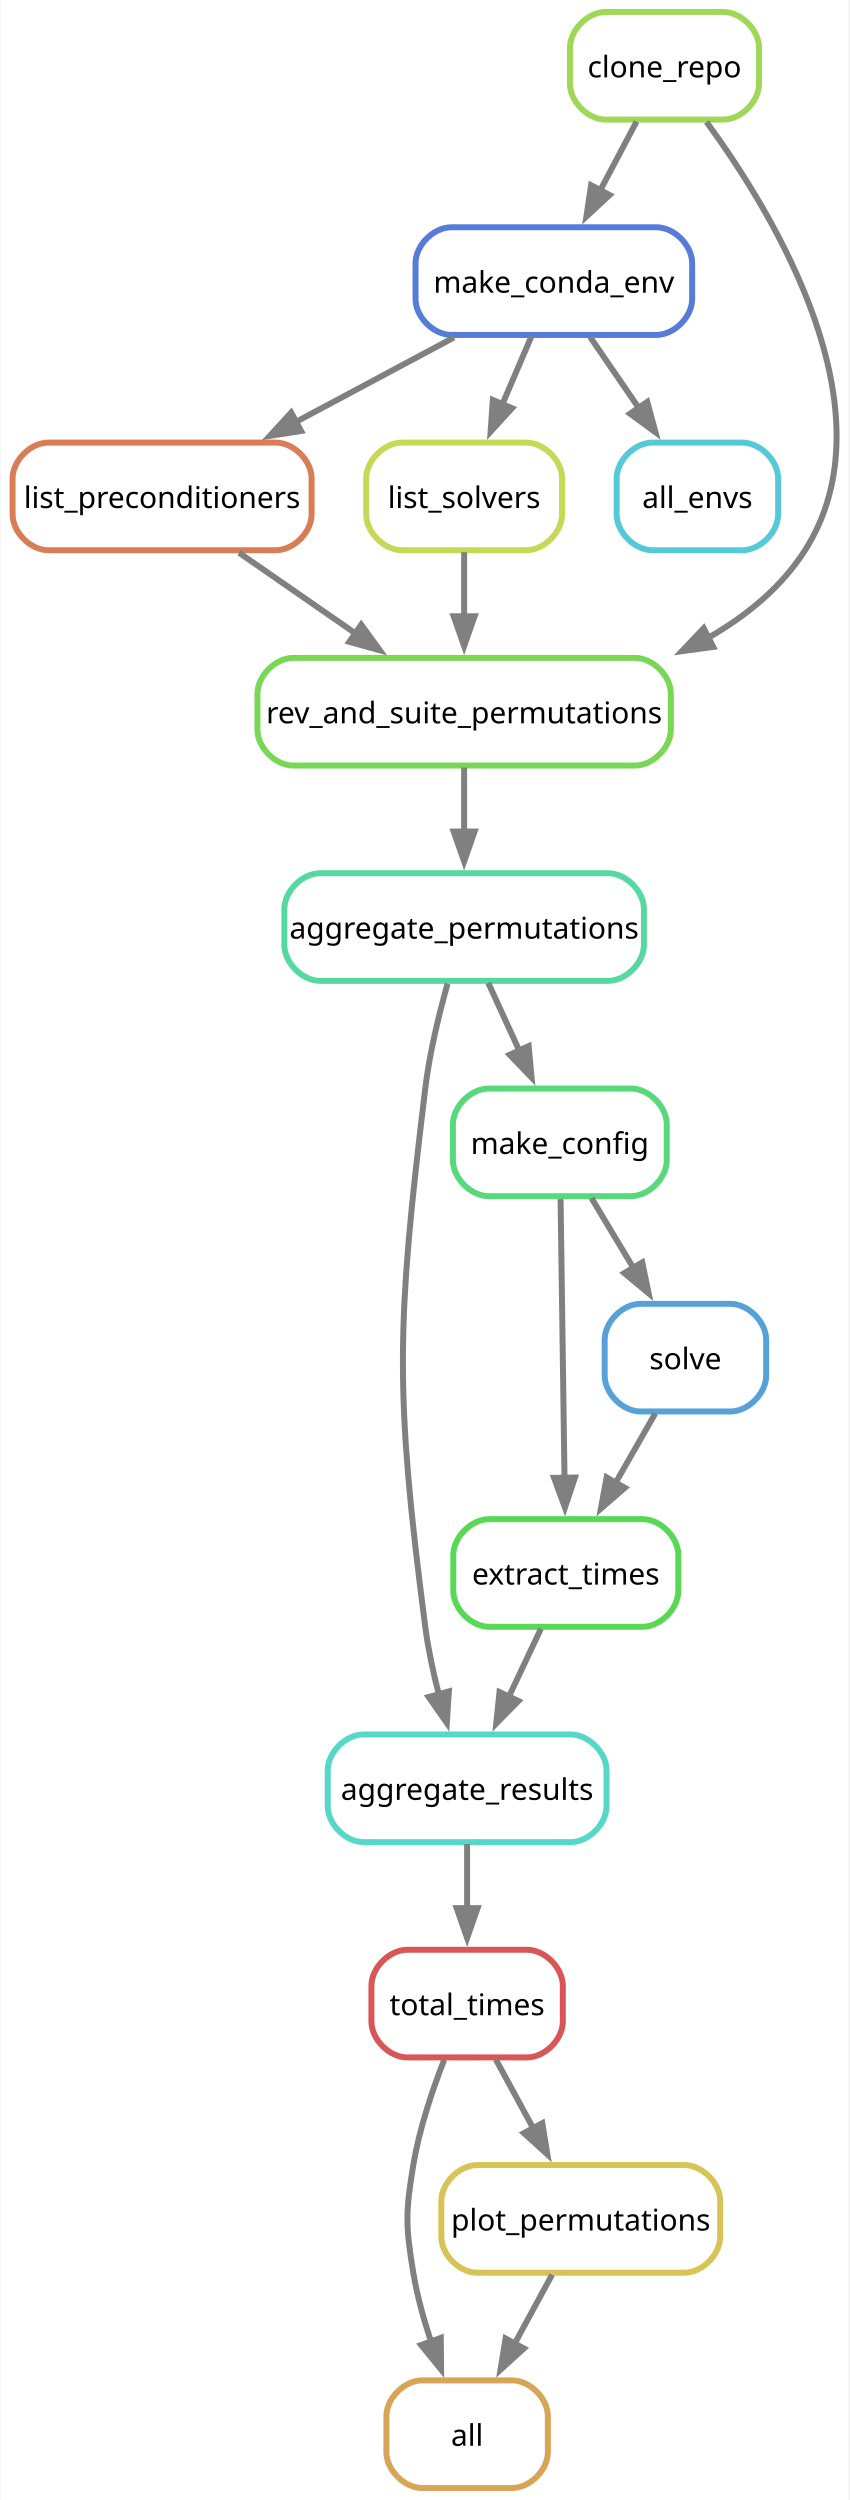
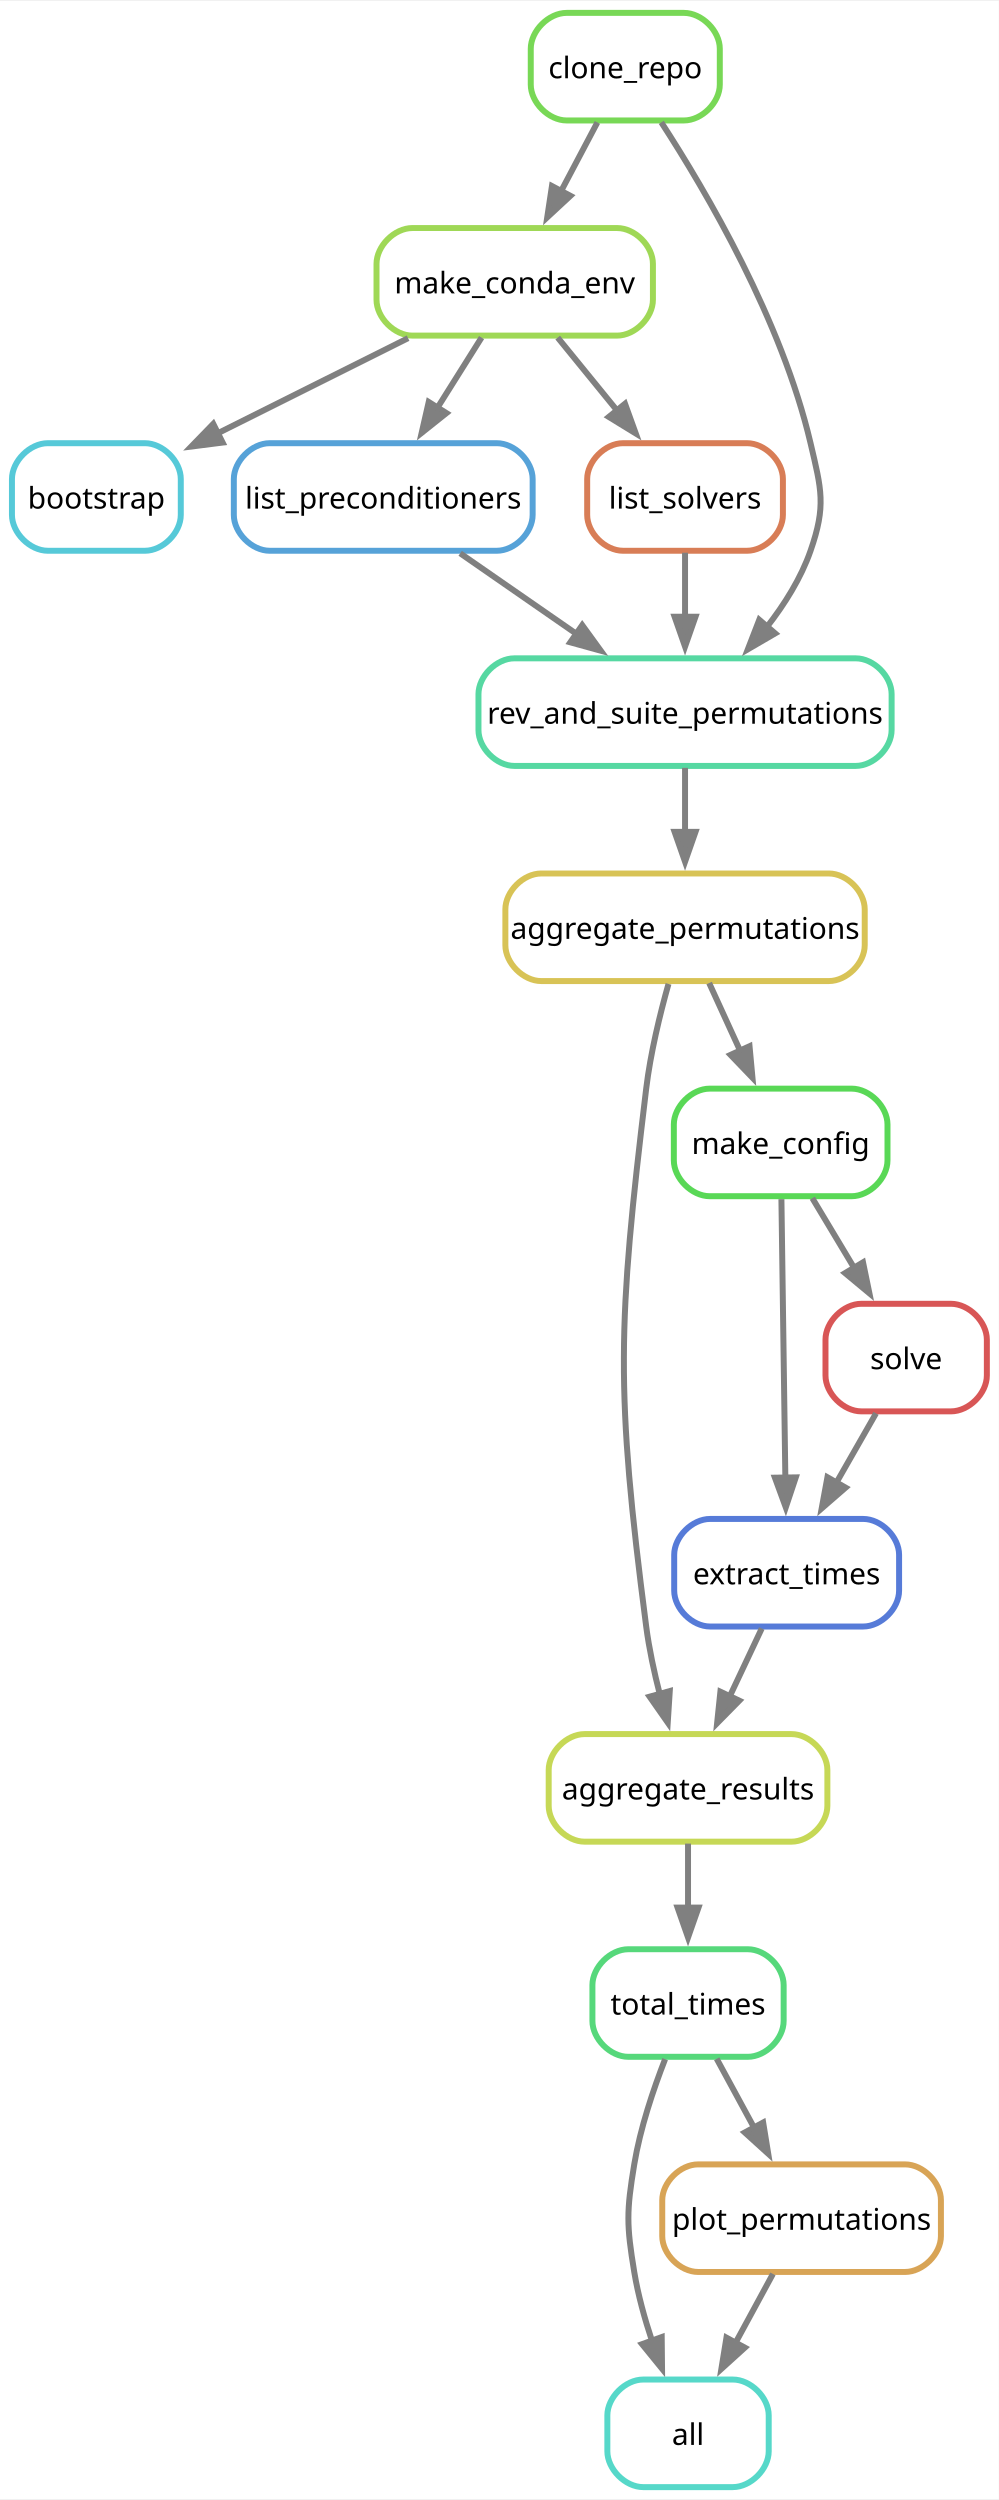
- <svg xmlns="http://www.w3.org/2000/svg" width="284pt" height="836pt" viewBox="0.00 0.00 283.59 836.00">
+ <svg xmlns="http://www.w3.org/2000/svg" width="334pt" height="836pt" viewBox="0.00 0.00 334.25 836.00">
  <g id="graph0" class="graph" transform="scale(1 1) rotate(0) translate(4 832)">
-     <polygon fill="white" stroke="none" points="-4,4 -4,-832 279.59,-832 279.59,4 -4,4" />
+     <polygon fill="white" stroke="none" points="-4,4 -4,-832 330.25,-832 330.25,4 -4,4" />
    <g id="node1" class="node">
-       <path fill="none" stroke="#d8a456" stroke-width="2" d="M167,-36C167,-36 137,-36 137,-36 131,-36 125,-30 125,-24 125,-24 125,-12 125,-12 125,-6 131,0 137,0 137,0 167,0 167,0 173,0 179,-6 179,-12 179,-12 179,-24 179,-24 179,-30 173,-36 167,-36" />
-       <text text-anchor="middle" x="152" y="-14.12" font-family="sans" font-size="10.00">all</text>
+       <path fill="none" stroke="#56c9d8" stroke-width="2" d="M44.5,-684C44.5,-684 12,-684 12,-684 6,-684 0,-678 0,-672 0,-672 0,-660 0,-660 0,-654 6,-648 12,-648 12,-648 44.5,-648 44.5,-648 50.5,-648 56.5,-654 56.5,-660 56.5,-660 56.5,-672 56.5,-672 56.5,-678 50.5,-684 44.5,-684" />
+       <text text-anchor="middle" x="28.25" y="-662.12" font-family="sans" font-size="10.00">bootstrap</text>
    </g>
    <g id="node2" class="node">
-       <path fill="none" stroke="#d85656" stroke-width="2" d="M172,-180C172,-180 132,-180 132,-180 126,-180 120,-174 120,-168 120,-168 120,-156 120,-156 120,-150 126,-144 132,-144 132,-144 172,-144 172,-144 178,-144 184,-150 184,-156 184,-156 184,-168 184,-168 184,-174 178,-180 172,-180" />
-       <text text-anchor="middle" x="152" y="-158.12" font-family="sans" font-size="10.00">total_times</text>
+       <path fill="none" stroke="#9fd856" stroke-width="2" d="M202.5,-756C202.5,-756 134,-756 134,-756 128,-756 122,-750 122,-744 122,-744 122,-732 122,-732 122,-726 128,-720 134,-720 134,-720 202.5,-720 202.5,-720 208.5,-720 214.5,-726 214.5,-732 214.5,-732 214.5,-744 214.5,-744 214.5,-750 208.5,-756 202.5,-756" />
+       <text text-anchor="middle" x="168.25" y="-734.12" font-family="sans" font-size="10.00">make_conda_env</text>
    </g>
    <g id="edge1" class="edge">
-       <path fill="none" stroke="grey" stroke-width="2" d="M144.33,-143.22C140.39,-133.11 136,-120.08 134,-108 131.39,-92.21 131.39,-87.79 134,-72 135.26,-64.36 137.49,-56.33 139.95,-48.91" />
-       <polygon fill="grey" stroke="grey" stroke-width="2" points="143.19,-50.22 143.3,-39.62 136.61,-47.84 143.19,-50.22" />
+       <path fill="none" stroke="grey" stroke-width="2" d="M132.56,-719.15C113.15,-709.45 89.06,-697.4 68.92,-687.34" />
+       <polygon fill="grey" stroke="grey" stroke-width="2" points="70.5,-684.21 59.99,-682.87 67.37,-690.47 70.5,-684.21" />
+     </g>
+     <g id="node7" class="node">
+       <path fill="none" stroke="#56a2d8" stroke-width="2" d="M162.25,-684C162.25,-684 86.25,-684 86.25,-684 80.25,-684 74.25,-678 74.25,-672 74.25,-672 74.25,-660 74.25,-660 74.25,-654 80.25,-648 86.25,-648 86.25,-648 162.25,-648 162.25,-648 168.25,-648 174.25,-654 174.25,-660 174.25,-660 174.25,-672 174.25,-672 174.25,-678 168.25,-684 162.25,-684" />
+       <text text-anchor="middle" x="124.25" y="-662.12" font-family="sans" font-size="10.00">list_preconditioners</text>
+     </g>
+     <g id="edge7" class="edge">
+       <path fill="none" stroke="grey" stroke-width="2" d="M157.15,-719.34C152.65,-712.18 147.34,-703.73 142.31,-695.73" />
+       <polygon fill="grey" stroke="grey" stroke-width="2" points="145.4,-694.07 137.11,-687.46 139.47,-697.79 145.4,-694.07" />
    </g>
    <g id="node8" class="node">
-       <path fill="none" stroke="#d8c356" stroke-width="2" d="M224.62,-108C224.62,-108 155.38,-108 155.38,-108 149.38,-108 143.38,-102 143.38,-96 143.38,-96 143.38,-84 143.38,-84 143.38,-78 149.38,-72 155.38,-72 155.38,-72 224.62,-72 224.62,-72 230.62,-72 236.62,-78 236.62,-84 236.62,-84 236.62,-96 236.62,-96 236.62,-102 230.62,-108 224.62,-108" />
-       <text text-anchor="middle" x="190" y="-86.12" font-family="sans" font-size="10.00">plot_permutations</text>
+       <path fill="none" stroke="#d87d56" stroke-width="2" d="M246,-684C246,-684 204.5,-684 204.5,-684 198.5,-684 192.5,-678 192.5,-672 192.5,-672 192.5,-660 192.5,-660 192.5,-654 198.5,-648 204.5,-648 204.5,-648 246,-648 246,-648 252,-648 258,-654 258,-660 258,-660 258,-672 258,-672 258,-678 252,-684 246,-684" />
+       <text text-anchor="middle" x="225.25" y="-662.12" font-family="sans" font-size="10.00">list_solvers</text>
    </g>
    <g id="edge8" class="edge">
-       <path fill="none" stroke="grey" stroke-width="2" d="M161.59,-143.34C165.39,-136.34 169.85,-128.12 174.11,-120.28" />
-       <polygon fill="grey" stroke="grey" stroke-width="2" points="177.14,-122.02 178.84,-111.56 170.99,-118.68 177.14,-122.02" />
+       <path fill="none" stroke="grey" stroke-width="2" d="M182.63,-719.34C188.66,-711.93 195.82,-703.14 202.53,-694.9" />
+       <polygon fill="grey" stroke="grey" stroke-width="2" points="205.16,-697.21 208.76,-687.25 199.73,-692.79 205.16,-697.21" />
    </g>
    <g id="node3" class="node">
-       <path fill="none" stroke="#56d8a2" stroke-width="2" d="M199.12,-540C199.12,-540 102.88,-540 102.88,-540 96.88,-540 90.88,-534 90.88,-528 90.88,-528 90.88,-516 90.88,-516 90.88,-510 96.88,-504 102.88,-504 102.88,-504 199.12,-504 199.12,-504 205.12,-504 211.12,-510 211.12,-516 211.12,-516 211.12,-528 211.12,-528 211.12,-534 205.12,-540 199.12,-540" />
-       <text text-anchor="middle" x="151" y="-518.12" font-family="sans" font-size="10.00">aggregate_permutations</text>
+       <path fill="none" stroke="#78d856" stroke-width="2" d="M224.88,-828C224.88,-828 185.62,-828 185.62,-828 179.62,-828 173.62,-822 173.62,-816 173.62,-816 173.62,-804 173.62,-804 173.62,-798 179.62,-792 185.62,-792 185.62,-792 224.88,-792 224.88,-792 230.88,-792 236.88,-798 236.88,-804 236.88,-804 236.88,-816 236.88,-816 236.88,-822 230.88,-828 224.88,-828" />
+       <text text-anchor="middle" x="205.25" y="-806.12" font-family="sans" font-size="10.00">clone_repo</text>
+     </g>
+     <g id="edge2" class="edge">
+       <path fill="none" stroke="grey" stroke-width="2" d="M195.91,-791.34C192.22,-784.34 187.87,-776.12 183.73,-768.28" />
+       <polygon fill="grey" stroke="grey" stroke-width="2" points="186.89,-766.78 179.13,-759.58 180.71,-770.05 186.89,-766.78" />
+     </g>
+     <g id="node14" class="node">
+       <path fill="none" stroke="#56d8a2" stroke-width="2" d="M282.38,-612C282.38,-612 168.12,-612 168.12,-612 162.12,-612 156.12,-606 156.12,-600 156.12,-600 156.12,-588 156.12,-588 156.12,-582 162.12,-576 168.12,-576 168.12,-576 282.38,-576 282.38,-576 288.38,-576 294.38,-582 294.38,-588 294.38,-588 294.38,-600 294.38,-600 294.38,-606 288.38,-612 282.38,-612" />
+       <text text-anchor="middle" x="225.25" y="-590.12" font-family="sans" font-size="10.00">rev_and_suite_permutations</text>
+     </g>
+     <g id="edge16" class="edge">
+       <path fill="none" stroke="grey" stroke-width="2" d="M217.3,-791.37C232.45,-768.04 257.63,-725.04 267.25,-684 270.9,-668.42 272.51,-663.11 267.25,-648 264.07,-638.85 258.57,-630.1 252.59,-622.43" />
+       <polygon fill="grey" stroke="grey" stroke-width="2" points="255.41,-620.35 246.26,-615.02 250.09,-624.9 255.41,-620.35" />
+     </g>
+     <g id="node4" class="node">
+       <path fill="none" stroke="#56d8c9" stroke-width="2" d="M241.25,-36C241.25,-36 211.25,-36 211.25,-36 205.25,-36 199.25,-30 199.25,-24 199.25,-24 199.25,-12 199.25,-12 199.25,-6 205.25,0 211.25,0 211.25,0 241.25,0 241.25,0 247.25,0 253.25,-6 253.25,-12 253.25,-12 253.25,-24 253.25,-24 253.25,-30 247.25,-36 241.25,-36" />
+       <text text-anchor="middle" x="226.25" y="-14.12" font-family="sans" font-size="10.00">all</text>
+     </g>
+     <g id="node5" class="node">
+       <path fill="none" stroke="#56d87b" stroke-width="2" d="M246.25,-180C246.25,-180 206.25,-180 206.25,-180 200.25,-180 194.25,-174 194.25,-168 194.25,-168 194.25,-156 194.25,-156 194.25,-150 200.25,-144 206.25,-144 206.25,-144 246.25,-144 246.25,-144 252.25,-144 258.25,-150 258.25,-156 258.25,-156 258.25,-168 258.25,-168 258.25,-174 252.25,-180 246.25,-180" />
+       <text text-anchor="middle" x="226.25" y="-158.12" font-family="sans" font-size="10.00">total_times</text>
+     </g>
+     <g id="edge3" class="edge">
+       <path fill="none" stroke="grey" stroke-width="2" d="M218.58,-143.22C214.64,-133.11 210.25,-120.08 208.25,-108 205.64,-92.21 205.64,-87.79 208.25,-72 209.51,-64.36 211.74,-56.33 214.2,-48.91" />
+       <polygon fill="grey" stroke="grey" stroke-width="2" points="217.44,-50.22 217.55,-39.62 210.86,-47.84 217.44,-50.22" />
+     </g>
+     <g id="node9" class="node">
+       <path fill="none" stroke="#d8a456" stroke-width="2" d="M298.88,-108C298.88,-108 229.62,-108 229.62,-108 223.62,-108 217.62,-102 217.62,-96 217.62,-96 217.62,-84 217.62,-84 217.62,-78 223.62,-72 229.62,-72 229.62,-72 298.88,-72 298.88,-72 304.88,-72 310.88,-78 310.88,-84 310.88,-84 310.88,-96 310.88,-96 310.88,-102 304.88,-108 298.88,-108" />
+       <text text-anchor="middle" x="264.25" y="-86.12" font-family="sans" font-size="10.00">plot_permutations</text>
+     </g>
+     <g id="edge9" class="edge">
+       <path fill="none" stroke="grey" stroke-width="2" d="M235.84,-143.34C239.64,-136.34 244.1,-128.12 248.36,-120.28" />
+       <polygon fill="grey" stroke="grey" stroke-width="2" points="251.39,-122.02 253.09,-111.56 245.24,-118.68 251.39,-122.02" />
+     </g>
+     <g id="node6" class="node">
+       <path fill="none" stroke="#d8c356" stroke-width="2" d="M273.38,-540C273.38,-540 177.12,-540 177.12,-540 171.12,-540 165.12,-534 165.12,-528 165.12,-528 165.12,-516 165.12,-516 165.12,-510 171.12,-504 177.12,-504 177.12,-504 273.38,-504 273.38,-504 279.38,-504 285.38,-510 285.38,-516 285.38,-516 285.38,-528 285.38,-528 285.38,-534 279.38,-540 273.38,-540" />
+       <text text-anchor="middle" x="225.25" y="-518.12" font-family="sans" font-size="10.00">aggregate_permutations</text>
    </g>
    <g id="node10" class="node">
-       <path fill="none" stroke="#56d8c9" stroke-width="2" d="M186.62,-252C186.62,-252 117.38,-252 117.38,-252 111.38,-252 105.38,-246 105.38,-240 105.38,-240 105.38,-228 105.38,-228 105.38,-222 111.38,-216 117.38,-216 117.38,-216 186.62,-216 186.62,-216 192.62,-216 198.62,-222 198.62,-228 198.62,-228 198.62,-240 198.62,-240 198.62,-246 192.62,-252 186.62,-252" />
-       <text text-anchor="middle" x="152" y="-230.12" font-family="sans" font-size="10.00">aggregate_results</text>
+       <path fill="none" stroke="#c6d856" stroke-width="2" d="M260.88,-252C260.88,-252 191.62,-252 191.62,-252 185.62,-252 179.62,-246 179.62,-240 179.62,-240 179.62,-228 179.62,-228 179.62,-222 185.62,-216 191.62,-216 191.62,-216 260.88,-216 260.88,-216 266.88,-216 272.88,-222 272.88,-228 272.88,-228 272.88,-240 272.88,-240 272.88,-246 266.88,-252 260.88,-252" />
+       <text text-anchor="middle" x="226.25" y="-230.12" font-family="sans" font-size="10.00">aggregate_results</text>
    </g>
    <g id="edge10" class="edge">
-       <path fill="none" stroke="grey" stroke-width="2" d="M145.46,-503.05C142.6,-492.88 139.43,-479.85 138,-468 128.4,-388.58 127.7,-367.33 138,-288 138.97,-280.57 140.66,-272.69 142.55,-265.35" />
-       <polygon fill="grey" stroke="grey" stroke-width="2" points="145.89,-266.41 145.21,-255.84 139.14,-264.52 145.89,-266.41" />
+       <path fill="none" stroke="grey" stroke-width="2" d="M219.71,-503.05C216.85,-492.88 213.68,-479.85 212.25,-468 202.65,-388.58 201.95,-367.33 212.25,-288 213.22,-280.57 214.91,-272.69 216.8,-265.35" />
+       <polygon fill="grey" stroke="grey" stroke-width="2" points="220.14,-266.41 219.46,-255.84 213.39,-264.52 220.14,-266.41" />
    </g>
    <g id="node13" class="node">
-       <path fill="none" stroke="#56d87b" stroke-width="2" d="M206.75,-468C206.75,-468 159.25,-468 159.25,-468 153.25,-468 147.25,-462 147.25,-456 147.25,-456 147.25,-444 147.25,-444 147.25,-438 153.25,-432 159.25,-432 159.25,-432 206.75,-432 206.75,-432 212.75,-432 218.75,-438 218.75,-444 218.75,-444 218.75,-456 218.75,-456 218.75,-462 212.75,-468 206.75,-468" />
-       <text text-anchor="middle" x="183" y="-446.12" font-family="sans" font-size="10.00">make_config</text>
+       <path fill="none" stroke="#59d856" stroke-width="2" d="M281,-468C281,-468 233.5,-468 233.5,-468 227.5,-468 221.5,-462 221.5,-456 221.5,-456 221.5,-444 221.5,-444 221.5,-438 227.5,-432 233.5,-432 233.5,-432 281,-432 281,-432 287,-432 293,-438 293,-444 293,-444 293,-456 293,-456 293,-462 287,-468 281,-468" />
+       <text text-anchor="middle" x="257.25" y="-446.12" font-family="sans" font-size="10.00">make_config</text>
    </g>
    <g id="edge15" class="edge">
-       <path fill="none" stroke="grey" stroke-width="2" d="M159.07,-503.34C162.23,-496.43 165.94,-488.31 169.49,-480.56" />
-       <polygon fill="grey" stroke="grey" stroke-width="2" points="172.58,-482.2 173.56,-471.65 166.22,-479.29 172.58,-482.2" />
+       <path fill="none" stroke="grey" stroke-width="2" d="M233.32,-503.34C236.48,-496.43 240.19,-488.31 243.74,-480.56" />
+       <polygon fill="grey" stroke="grey" stroke-width="2" points="246.83,-482.2 247.81,-471.65 240.47,-479.29 246.83,-482.2" />
    </g>
-     <g id="node4" class="node">
-       <path fill="none" stroke="#d87d56" stroke-width="2" d="M88,-684C88,-684 12,-684 12,-684 6,-684 0,-678 0,-672 0,-672 0,-660 0,-660 0,-654 6,-648 12,-648 12,-648 88,-648 88,-648 94,-648 100,-654 100,-660 100,-660 100,-672 100,-672 100,-678 94,-684 88,-684" />
-       <text text-anchor="middle" x="50" y="-662.12" font-family="sans" font-size="10.00">list_preconditioners</text>
+     <g id="edge17" class="edge">
+       <path fill="none" stroke="grey" stroke-width="2" d="M150,-647.15C161.87,-638.93 176.17,-629.02 189.09,-620.06" />
+       <polygon fill="grey" stroke="grey" stroke-width="2" points="190.84,-623.11 197.06,-614.54 186.85,-617.36 190.84,-623.11" />
    </g>
-     <g id="node14" class="node">
-       <path fill="none" stroke="#78d856" stroke-width="2" d="M208.12,-612C208.12,-612 93.88,-612 93.88,-612 87.88,-612 81.88,-606 81.88,-600 81.88,-600 81.88,-588 81.88,-588 81.88,-582 87.88,-576 93.88,-576 93.88,-576 208.12,-576 208.12,-576 214.12,-576 220.12,-582 220.12,-588 220.12,-588 220.12,-600 220.12,-600 220.12,-606 214.12,-612 208.12,-612" />
-       <text text-anchor="middle" x="151" y="-590.12" font-family="sans" font-size="10.00">rev_and_suite_permutations</text>
+     <g id="edge18" class="edge">
+       <path fill="none" stroke="grey" stroke-width="2" d="M225.25,-647.34C225.25,-640.75 225.25,-633.08 225.25,-625.67" />
+       <polygon fill="grey" stroke="grey" stroke-width="2" points="228.75,-625.93 225.25,-615.93 221.75,-625.93 228.75,-625.93" />
    </g>
-     <g id="edge16" class="edge">
-       <path fill="none" stroke="grey" stroke-width="2" d="M75.75,-647.15C87.62,-638.93 101.92,-629.02 114.84,-620.06" />
-       <polygon fill="grey" stroke="grey" stroke-width="2" points="116.59,-623.11 122.81,-614.54 112.6,-617.36 116.59,-623.11" />
-     </g>
-     <g id="node5" class="node">
-       <path fill="none" stroke="#567bd8" stroke-width="2" d="M215.25,-756C215.25,-756 146.75,-756 146.75,-756 140.75,-756 134.75,-750 134.75,-744 134.75,-744 134.75,-732 134.75,-732 134.75,-726 140.75,-720 146.75,-720 146.75,-720 215.25,-720 215.25,-720 221.25,-720 227.25,-726 227.25,-732 227.25,-732 227.25,-744 227.25,-744 227.25,-750 221.25,-756 215.25,-756" />
-       <text text-anchor="middle" x="181" y="-734.12" font-family="sans" font-size="10.00">make_conda_env</text>
+     <g id="edge4" class="edge">
+       <path fill="none" stroke="grey" stroke-width="2" d="M254.66,-71.34C250.86,-64.34 246.4,-56.12 242.14,-48.28" />
+       <polygon fill="grey" stroke="grey" stroke-width="2" points="245.26,-46.68 237.41,-39.56 239.11,-50.02 245.26,-46.68" />
    </g>
    <g id="edge5" class="edge">
-       <path fill="none" stroke="grey" stroke-width="2" d="M147.6,-719.15C131.44,-710.52 111.8,-700.02 94.39,-690.72" />
-       <polygon fill="grey" stroke="grey" stroke-width="2" points="96.47,-687.87 86,-686.24 93.17,-694.04 96.47,-687.87" />
+       <path fill="none" stroke="grey" stroke-width="2" d="M226.25,-215.34C226.25,-208.75 226.25,-201.08 226.25,-193.67" />
+       <polygon fill="grey" stroke="grey" stroke-width="2" points="229.75,-193.93 226.25,-183.93 222.75,-193.93 229.75,-193.93" />
    </g>
-     <g id="node7" class="node">
-       <path fill="none" stroke="#c6d856" stroke-width="2" d="M171.75,-684C171.75,-684 130.25,-684 130.25,-684 124.25,-684 118.25,-678 118.25,-672 118.25,-672 118.25,-660 118.25,-660 118.25,-654 124.25,-648 130.25,-648 130.25,-648 171.75,-648 171.75,-648 177.75,-648 183.75,-654 183.75,-660 183.75,-660 183.75,-672 183.75,-672 183.75,-678 177.75,-684 171.75,-684" />
-       <text text-anchor="middle" x="151" y="-662.12" font-family="sans" font-size="10.00">list_solvers</text>
+     <g id="node11" class="node">
+       <path fill="none" stroke="#567bd8" stroke-width="2" d="M284.88,-324C284.88,-324 233.62,-324 233.62,-324 227.62,-324 221.62,-318 221.62,-312 221.62,-312 221.62,-300 221.62,-300 221.62,-294 227.62,-288 233.62,-288 233.62,-288 284.88,-288 284.88,-288 290.88,-288 296.88,-294 296.88,-300 296.88,-300 296.88,-312 296.88,-312 296.88,-318 290.88,-324 284.88,-324" />
+       <text text-anchor="middle" x="259.25" y="-302.12" font-family="sans" font-size="10.00">extract_times</text>
    </g>
-     <g id="edge7" class="edge">
-       <path fill="none" stroke="grey" stroke-width="2" d="M173.43,-719.34C170.5,-712.51 167.07,-704.5 163.79,-696.83" />
-       <polygon fill="grey" stroke="grey" stroke-width="2" points="167.02,-695.5 159.86,-687.68 160.59,-698.25 167.02,-695.5" />
+     <g id="edge11" class="edge">
+       <path fill="none" stroke="grey" stroke-width="2" d="M250.92,-287.34C247.66,-280.43 243.84,-272.31 240.18,-264.56" />
+       <polygon fill="grey" stroke="grey" stroke-width="2" points="243.41,-263.19 235.98,-255.64 237.08,-266.18 243.41,-263.19" />
    </g>
-     <g id="node9" class="node">
-       <path fill="none" stroke="#56c9d8" stroke-width="2" d="M244,-684C244,-684 214,-684 214,-684 208,-684 202,-678 202,-672 202,-672 202,-660 202,-660 202,-654 208,-648 214,-648 214,-648 244,-648 244,-648 250,-648 256,-654 256,-660 256,-660 256,-672 256,-672 256,-678 250,-684 244,-684" />
-       <text text-anchor="middle" x="229" y="-662.12" font-family="sans" font-size="10.00">all_envs</text>
+     <g id="node12" class="node">
+       <path fill="none" stroke="#d85656" stroke-width="2" d="M314.25,-396C314.25,-396 284.25,-396 284.25,-396 278.25,-396 272.25,-390 272.25,-384 272.25,-384 272.25,-372 272.25,-372 272.25,-366 278.25,-360 284.25,-360 284.25,-360 314.25,-360 314.25,-360 320.25,-360 326.25,-366 326.25,-372 326.25,-372 326.25,-384 326.25,-384 326.25,-390 320.25,-396 314.25,-396" />
+       <text text-anchor="middle" x="299.25" y="-374.12" font-family="sans" font-size="10.00">solve</text>
    </g>
-     <g id="edge9" class="edge">
-       <path fill="none" stroke="grey" stroke-width="2" d="M193.11,-719.34C198.08,-712.1 203.95,-703.53 209.49,-695.45" />
-       <polygon fill="grey" stroke="grey" stroke-width="2" points="212.24,-697.62 215.01,-687.4 206.47,-693.67 212.24,-697.62" />
+     <g id="edge12" class="edge">
+       <path fill="none" stroke="grey" stroke-width="2" d="M289.16,-359.34C285.11,-352.26 280.35,-343.92 275.82,-336" />
+       <polygon fill="grey" stroke="grey" stroke-width="2" points="278.98,-334.48 270.98,-327.53 272.9,-337.95 278.98,-334.48" />
    </g>
-     <g id="node6" class="node">
-       <path fill="none" stroke="#9fd856" stroke-width="2" d="M237.62,-828C237.62,-828 198.38,-828 198.38,-828 192.38,-828 186.38,-822 186.38,-816 186.38,-816 186.38,-804 186.38,-804 186.38,-798 192.38,-792 198.38,-792 198.38,-792 237.62,-792 237.62,-792 243.62,-792 249.62,-798 249.62,-804 249.62,-804 249.62,-816 249.62,-816 249.62,-822 243.62,-828 237.62,-828" />
-       <text text-anchor="middle" x="218" y="-806.12" font-family="sans" font-size="10.00">clone_repo</text>
+     <g id="edge13" class="edge">
+       <path fill="none" stroke="grey" stroke-width="2" d="M257.5,-431.02C257.83,-407.54 258.42,-366.11 258.82,-337.64" />
+       <polygon fill="grey" stroke="grey" stroke-width="2" points="262.31,-337.91 258.96,-327.87 255.32,-337.81 262.31,-337.91" />
+     </g>
+     <g id="edge14" class="edge">
+       <path fill="none" stroke="grey" stroke-width="2" d="M267.85,-431.34C272.09,-424.26 277.1,-415.92 281.85,-408" />
+       <polygon fill="grey" stroke="grey" stroke-width="2" points="284.81,-409.87 286.95,-399.5 278.81,-406.27 284.81,-409.87" />
    </g>
    <g id="edge6" class="edge">
-       <path fill="none" stroke="grey" stroke-width="2" d="M208.66,-791.34C204.97,-784.34 200.62,-776.12 196.48,-768.28" />
-       <polygon fill="grey" stroke="grey" stroke-width="2" points="199.64,-766.78 191.88,-759.58 193.46,-770.05 199.64,-766.78" />
-     </g>
-     <g id="edge18" class="edge">
-       <path fill="none" stroke="grey" stroke-width="2" d="M232.05,-791.22C254.87,-760.04 294.6,-694.4 265,-648 257.1,-635.62 245.48,-626.08 232.64,-618.75" />
-       <polygon fill="grey" stroke="grey" stroke-width="2" points="234.29,-615.67 223.8,-614.24 231.11,-621.91 234.29,-615.67" />
-     </g>
-     <g id="edge17" class="edge">
-       <path fill="none" stroke="grey" stroke-width="2" d="M151,-647.34C151,-640.75 151,-633.08 151,-625.67" />
-       <polygon fill="grey" stroke="grey" stroke-width="2" points="154.5,-625.93 151,-615.93 147.5,-625.93 154.5,-625.93" />
-     </g>
-     <g id="edge2" class="edge">
-       <path fill="none" stroke="grey" stroke-width="2" d="M180.41,-71.34C176.61,-64.34 172.15,-56.12 167.89,-48.28" />
-       <polygon fill="grey" stroke="grey" stroke-width="2" points="171.01,-46.68 163.16,-39.56 164.86,-50.02 171.01,-46.68" />
-     </g>
-     <g id="edge3" class="edge">
-       <path fill="none" stroke="grey" stroke-width="2" d="M152,-215.34C152,-208.75 152,-201.08 152,-193.67" />
-       <polygon fill="grey" stroke="grey" stroke-width="2" points="155.5,-193.93 152,-183.93 148.5,-193.93 155.5,-193.93" />
-     </g>
-     <g id="node11" class="node">
-       <path fill="none" stroke="#59d856" stroke-width="2" d="M210.62,-324C210.62,-324 159.38,-324 159.38,-324 153.38,-324 147.38,-318 147.38,-312 147.38,-312 147.38,-300 147.38,-300 147.38,-294 153.38,-288 159.38,-288 159.38,-288 210.62,-288 210.62,-288 216.62,-288 222.62,-294 222.62,-300 222.62,-300 222.62,-312 222.62,-312 222.62,-318 216.62,-324 210.62,-324" />
-       <text text-anchor="middle" x="185" y="-302.12" font-family="sans" font-size="10.00">extract_times</text>
-     </g>
-     <g id="edge11" class="edge">
-       <path fill="none" stroke="grey" stroke-width="2" d="M176.67,-287.34C173.41,-280.43 169.59,-272.31 165.93,-264.56" />
-       <polygon fill="grey" stroke="grey" stroke-width="2" points="169.16,-263.19 161.73,-255.64 162.83,-266.18 169.16,-263.19" />
-     </g>
-     <g id="node12" class="node">
-       <path fill="none" stroke="#56a2d8" stroke-width="2" d="M240,-396C240,-396 210,-396 210,-396 204,-396 198,-390 198,-384 198,-384 198,-372 198,-372 198,-366 204,-360 210,-360 210,-360 240,-360 240,-360 246,-360 252,-366 252,-372 252,-372 252,-384 252,-384 252,-390 246,-396 240,-396" />
-       <text text-anchor="middle" x="225" y="-374.12" font-family="sans" font-size="10.00">solve</text>
-     </g>
-     <g id="edge13" class="edge">
-       <path fill="none" stroke="grey" stroke-width="2" d="M214.91,-359.34C210.86,-352.26 206.1,-343.92 201.57,-336" />
-       <polygon fill="grey" stroke="grey" stroke-width="2" points="204.73,-334.48 196.73,-327.53 198.65,-337.95 204.73,-334.48" />
-     </g>
-     <g id="edge12" class="edge">
-       <path fill="none" stroke="grey" stroke-width="2" d="M183.25,-431.02C183.58,-407.54 184.17,-366.11 184.57,-337.64" />
-       <polygon fill="grey" stroke="grey" stroke-width="2" points="188.06,-337.91 184.71,-327.87 181.07,-337.81 188.06,-337.91" />
-     </g>
-     <g id="edge14" class="edge">
-       <path fill="none" stroke="grey" stroke-width="2" d="M193.6,-431.34C197.84,-424.26 202.85,-415.92 207.6,-408" />
-       <polygon fill="grey" stroke="grey" stroke-width="2" points="210.56,-409.87 212.7,-399.5 204.56,-406.27 210.56,-409.87" />
-     </g>
-     <g id="edge4" class="edge">
-       <path fill="none" stroke="grey" stroke-width="2" d="M151,-575.34C151,-568.75 151,-561.08 151,-553.67" />
-       <polygon fill="grey" stroke="grey" stroke-width="2" points="154.5,-553.93 151,-543.93 147.5,-553.93 154.5,-553.93" />
+       <path fill="none" stroke="grey" stroke-width="2" d="M225.25,-575.34C225.25,-568.75 225.25,-561.08 225.25,-553.67" />
+       <polygon fill="grey" stroke="grey" stroke-width="2" points="228.75,-553.93 225.25,-543.93 221.75,-553.93 228.75,-553.93" />
    </g>
  </g>
</svg>
